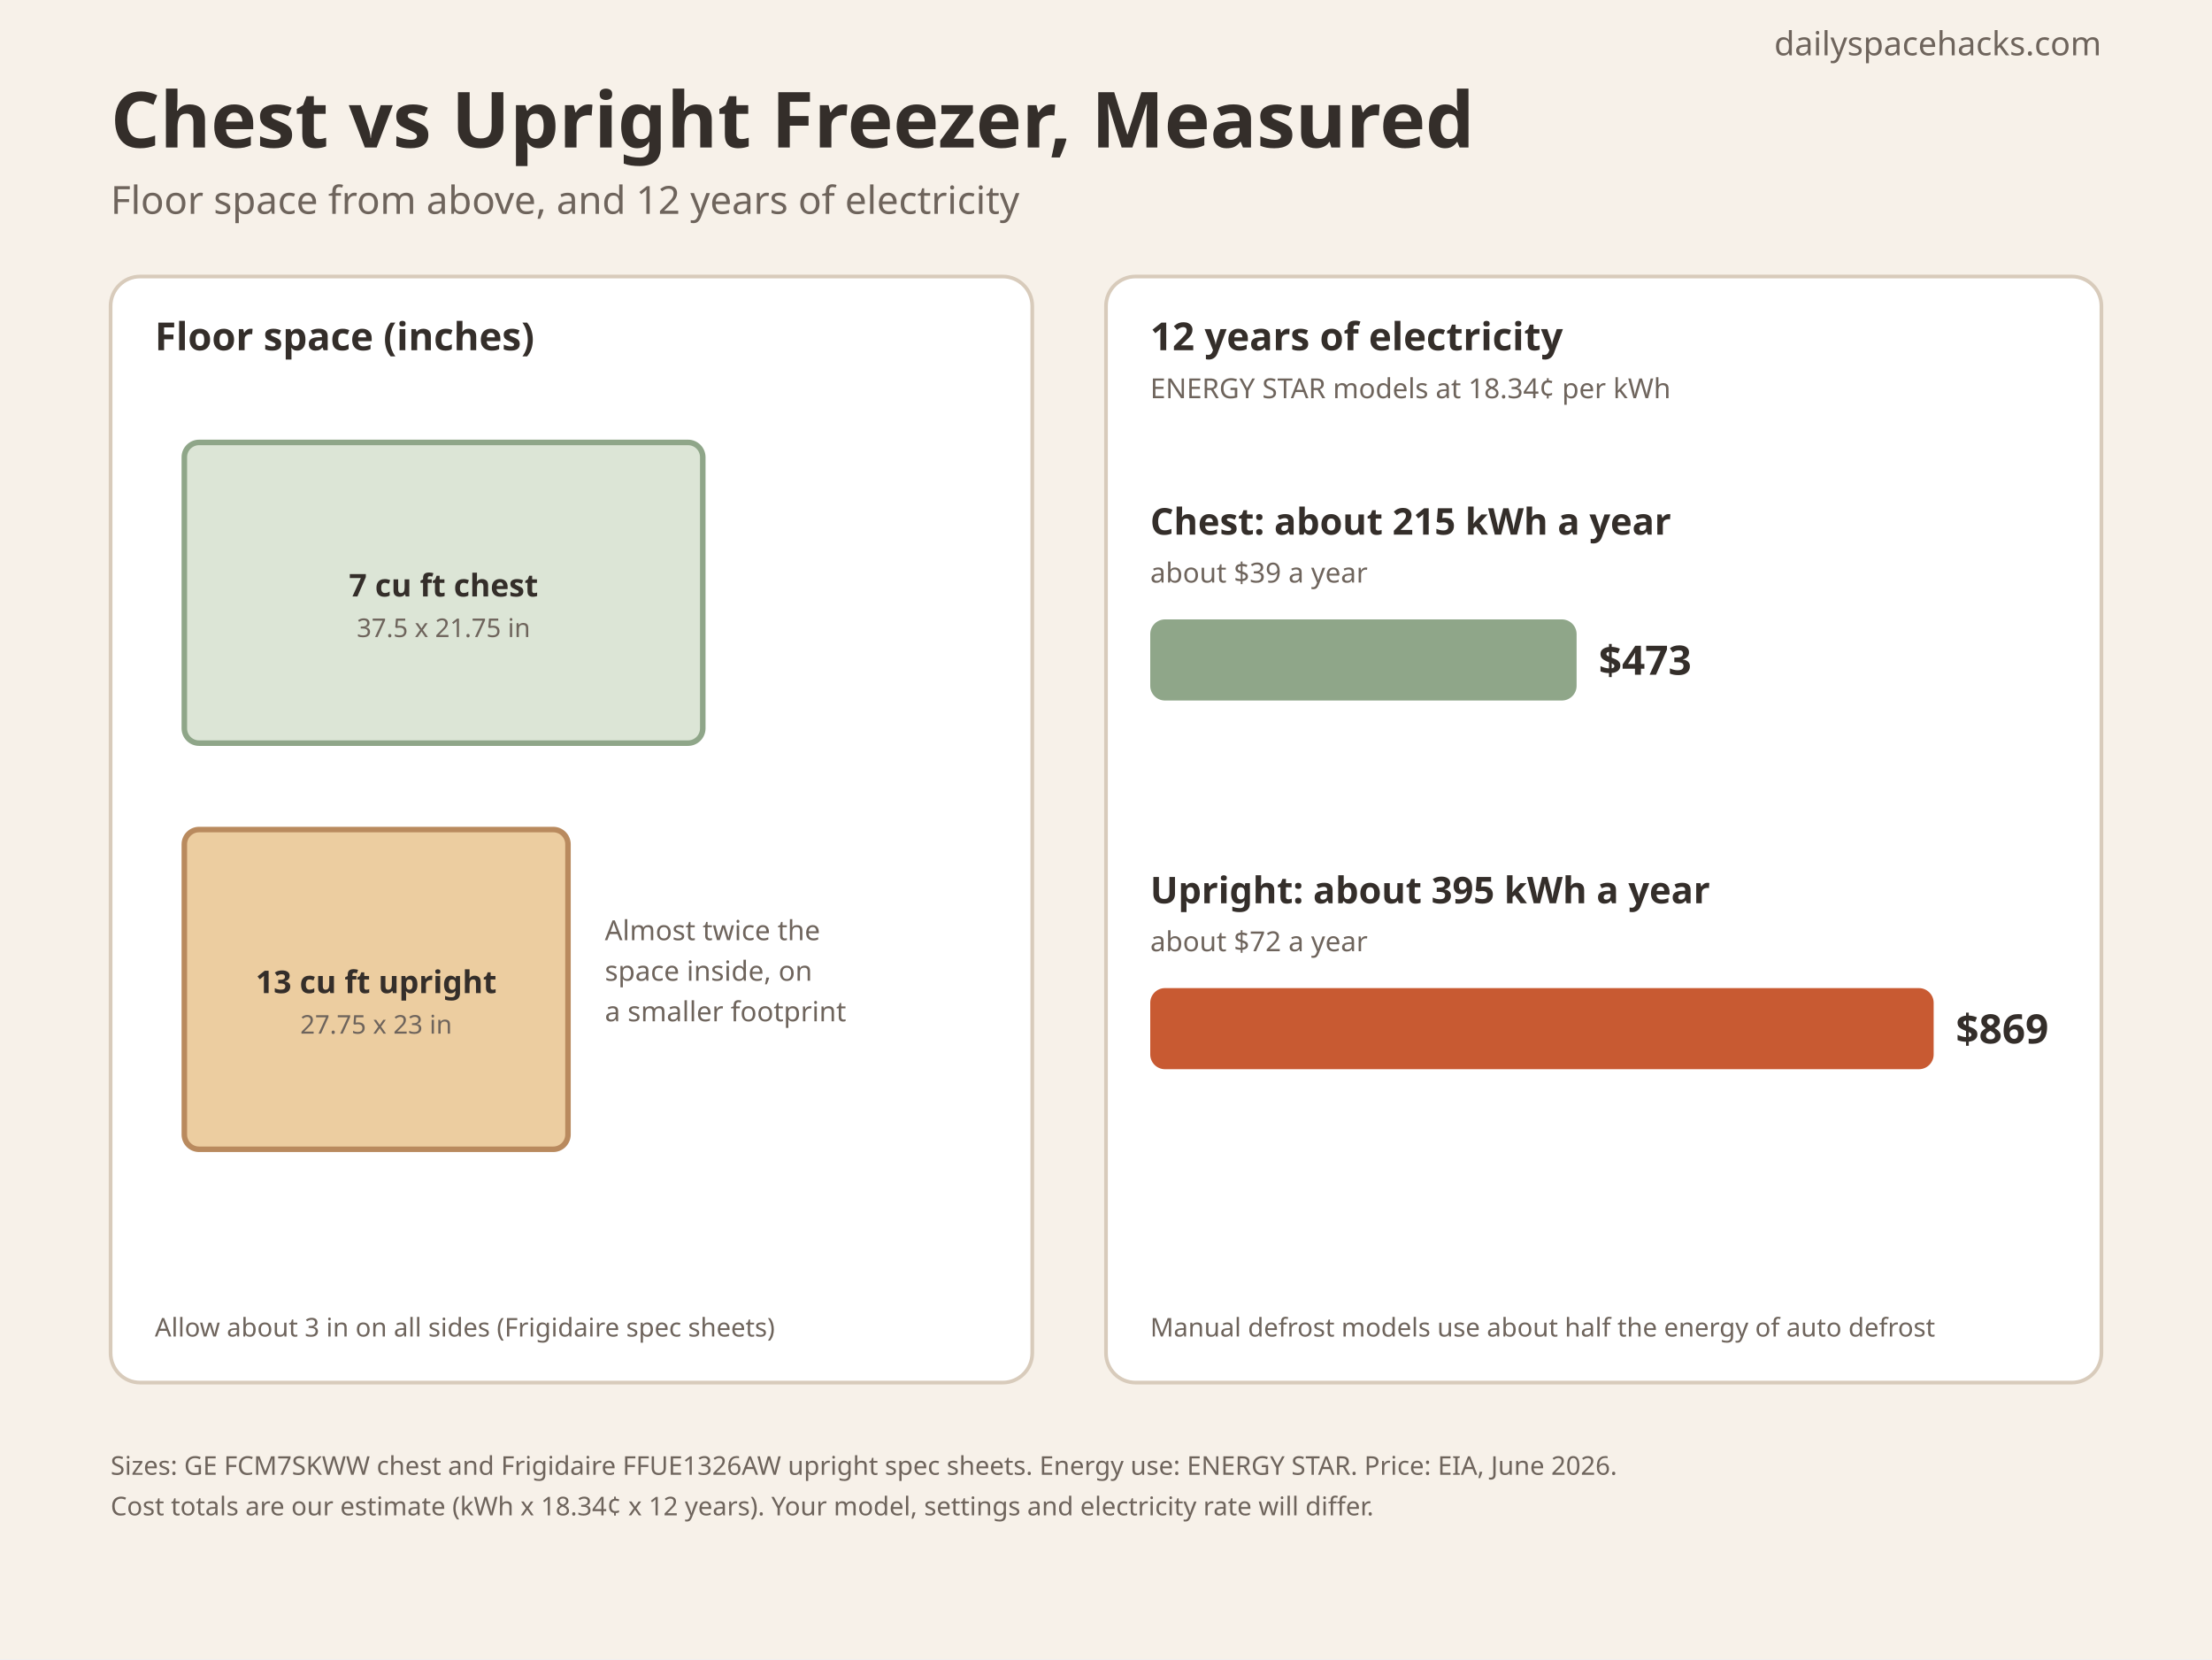
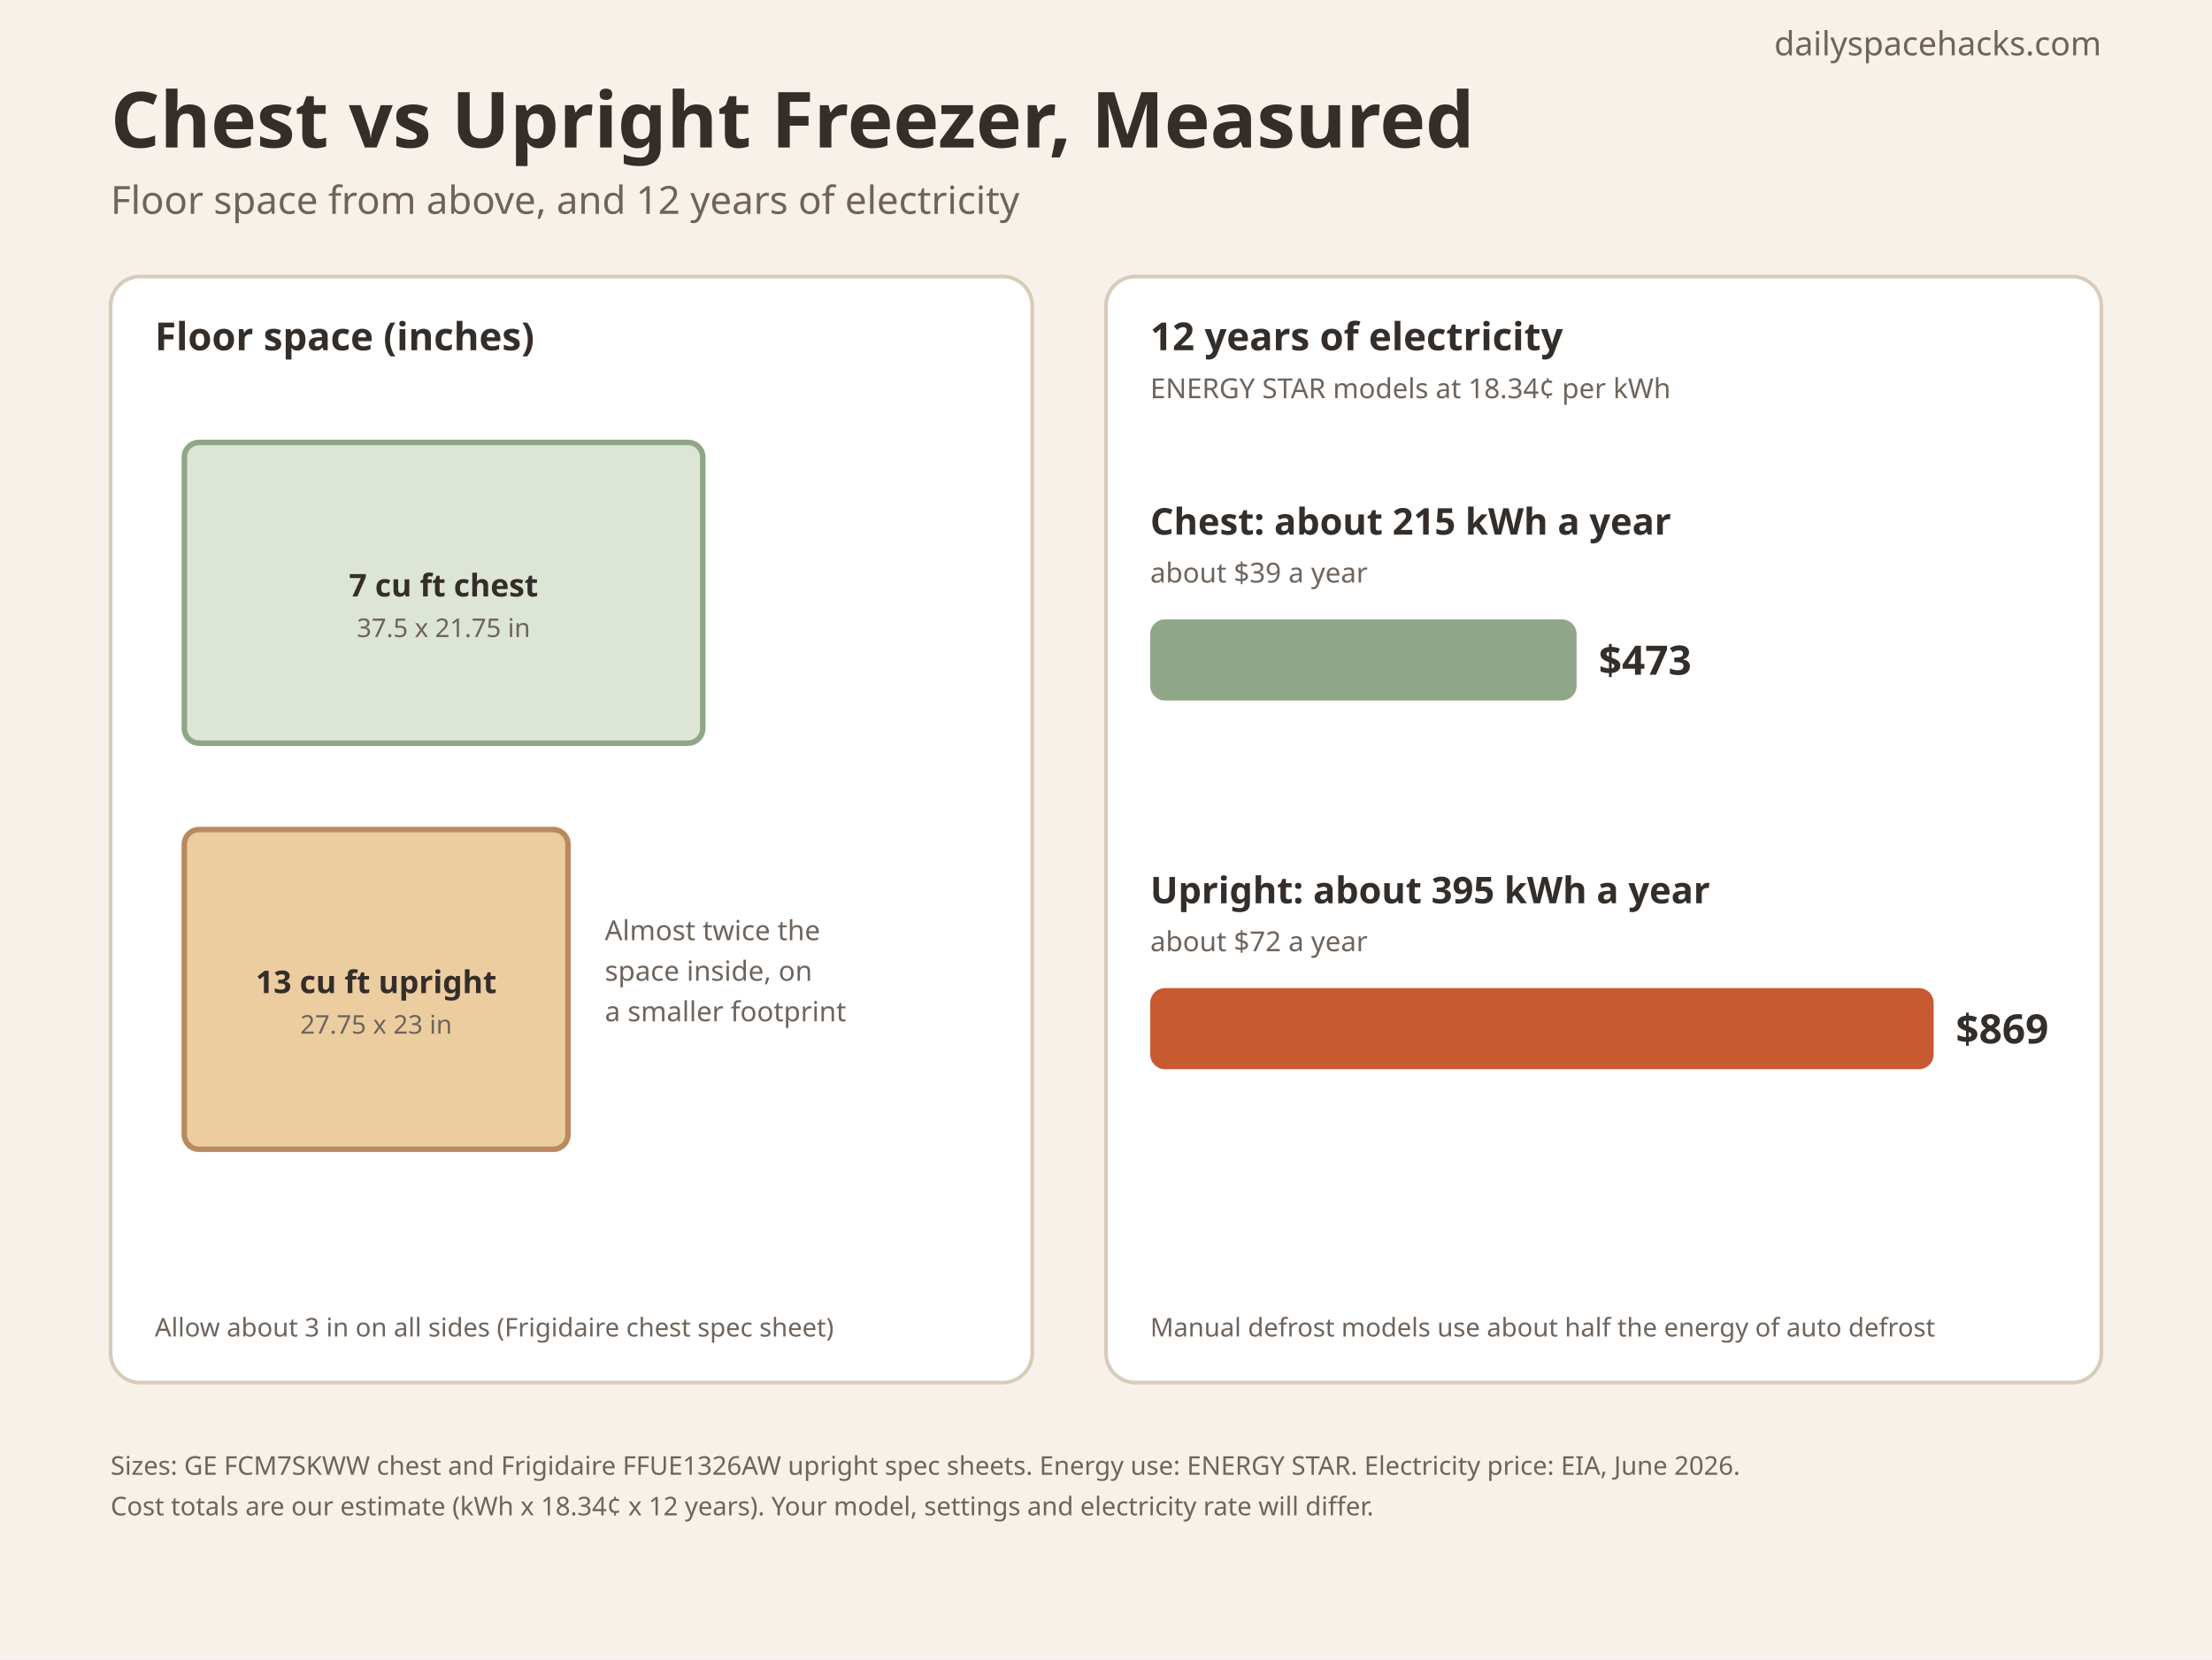
<svg xmlns="http://www.w3.org/2000/svg" viewBox="0 0 1200 900" font-family="Poppins, sans-serif" role="img" aria-labelledby="fz-t fz-d">
  <rect width="1200" height="900" fill="#F7F1E9" />
  <text x="60" y="80" font-size="42" font-weight="700" fill="#342E2A">Chest vs Upright Freezer, Measured</text>
  <text x="60" y="116" font-size="21" fill="#6E645C">Floor space from above, and 12 years of electricity</text>
  <text x="1140" y="30" font-size="18" fill="#6E645C" text-anchor="end">dailyspacehacks.com</text>
  <rect x="60" y="150" width="500" height="600" rx="16" fill="#FFFFFF" stroke="#D8CBBB" stroke-width="2" />
  <text x="84" y="190" font-size="21" font-weight="700" fill="#342E2A">Floor space (inches)</text>
  <rect x="100" y="240" width="281.25" height="163.125" rx="8" fill="#DCE5D6" stroke="#8FA689" stroke-width="3" />
  <text x="240.625" y="323.562" font-size="17" font-weight="700" fill="#342E2A" text-anchor="middle">7 cu ft chest</text>
  <text x="240.625" y="345.562" font-size="14" fill="#6E645C" text-anchor="middle">37.5 x 21.75 in</text>
  <rect x="100" y="450" width="208.125" height="173.438" rx="8" fill="#ECCDA0" stroke="#B98A5E" stroke-width="3" />
  <text x="204.062" y="538.719" font-size="17" font-weight="700" fill="#342E2A" text-anchor="middle">13 cu ft upright</text>
  <text x="204.062" y="560.719" font-size="14" fill="#6E645C" text-anchor="middle">27.75 x 23 in</text>
  <text x="328.125" y="510" font-size="15" fill="#6E645C">Almost twice the</text>
  <text x="328.125" y="532" font-size="15" fill="#6E645C">space inside, on</text>
  <text x="328.125" y="554" font-size="15" fill="#6E645C">a smaller footprint</text>
-   <text x="84" y="725" font-size="14" fill="#6E645C">Allow about 3 in on all sides (Frigidaire spec sheets)</text>
+   <text x="84" y="725" font-size="14" fill="#6E645C">Allow about 3 in on all sides (Frigidaire chest spec sheet)</text>
  <rect x="600" y="150" width="540" height="600" rx="16" fill="#FFFFFF" stroke="#D8CBBB" stroke-width="2" />
  <text x="624" y="190" font-size="21" font-weight="700" fill="#342E2A">12 years of electricity</text>
  <text x="624" y="216" font-size="15" fill="#6E645C">ENERGY STAR models at 18.34¢ per kWh</text>
  <text x="624" y="290" font-size="20" font-weight="700" fill="#342E2A">Chest: about 215 kWh a year</text>
  <text x="624" y="316" font-size="15" fill="#6E645C">about $39 a year</text>
  <rect x="624" y="336" width="231.3" height="44" rx="8" fill="#8FA689" />
  <text x="867.3" y="366" font-size="22" font-weight="700" fill="#342E2A">$473</text>
  <text x="624" y="490" font-size="20" font-weight="700" fill="#342E2A">Upright: about 395 kWh a year</text>
  <text x="624" y="516" font-size="15" fill="#6E645C">about $72 a year</text>
  <rect x="624" y="536" width="425.0" height="44" rx="8" fill="#C85A32" />
  <text x="1061.0" y="566" font-size="22" font-weight="700" fill="#342E2A">$869</text>
  <text x="624" y="725" font-size="14" fill="#6E645C">Manual defrost models use about half the energy of auto defrost</text>
-   <text x="60" y="800" font-size="14" fill="#6E645C">Sizes: GE FCM7SKWW chest and Frigidaire FFUE1326AW upright spec sheets. Energy use: ENERGY STAR. Price: EIA, June 2026.</text>
+   <text x="60" y="800" font-size="14" fill="#6E645C">Sizes: GE FCM7SKWW chest and Frigidaire FFUE1326AW upright spec sheets. Energy use: ENERGY STAR. Electricity price: EIA, June 2026.</text>
  <text x="60" y="822" font-size="14" fill="#6E645C">Cost totals are our estimate (kWh x 18.34¢ x 12 years). Your model, settings and electricity rate will differ.</text>
</svg>
